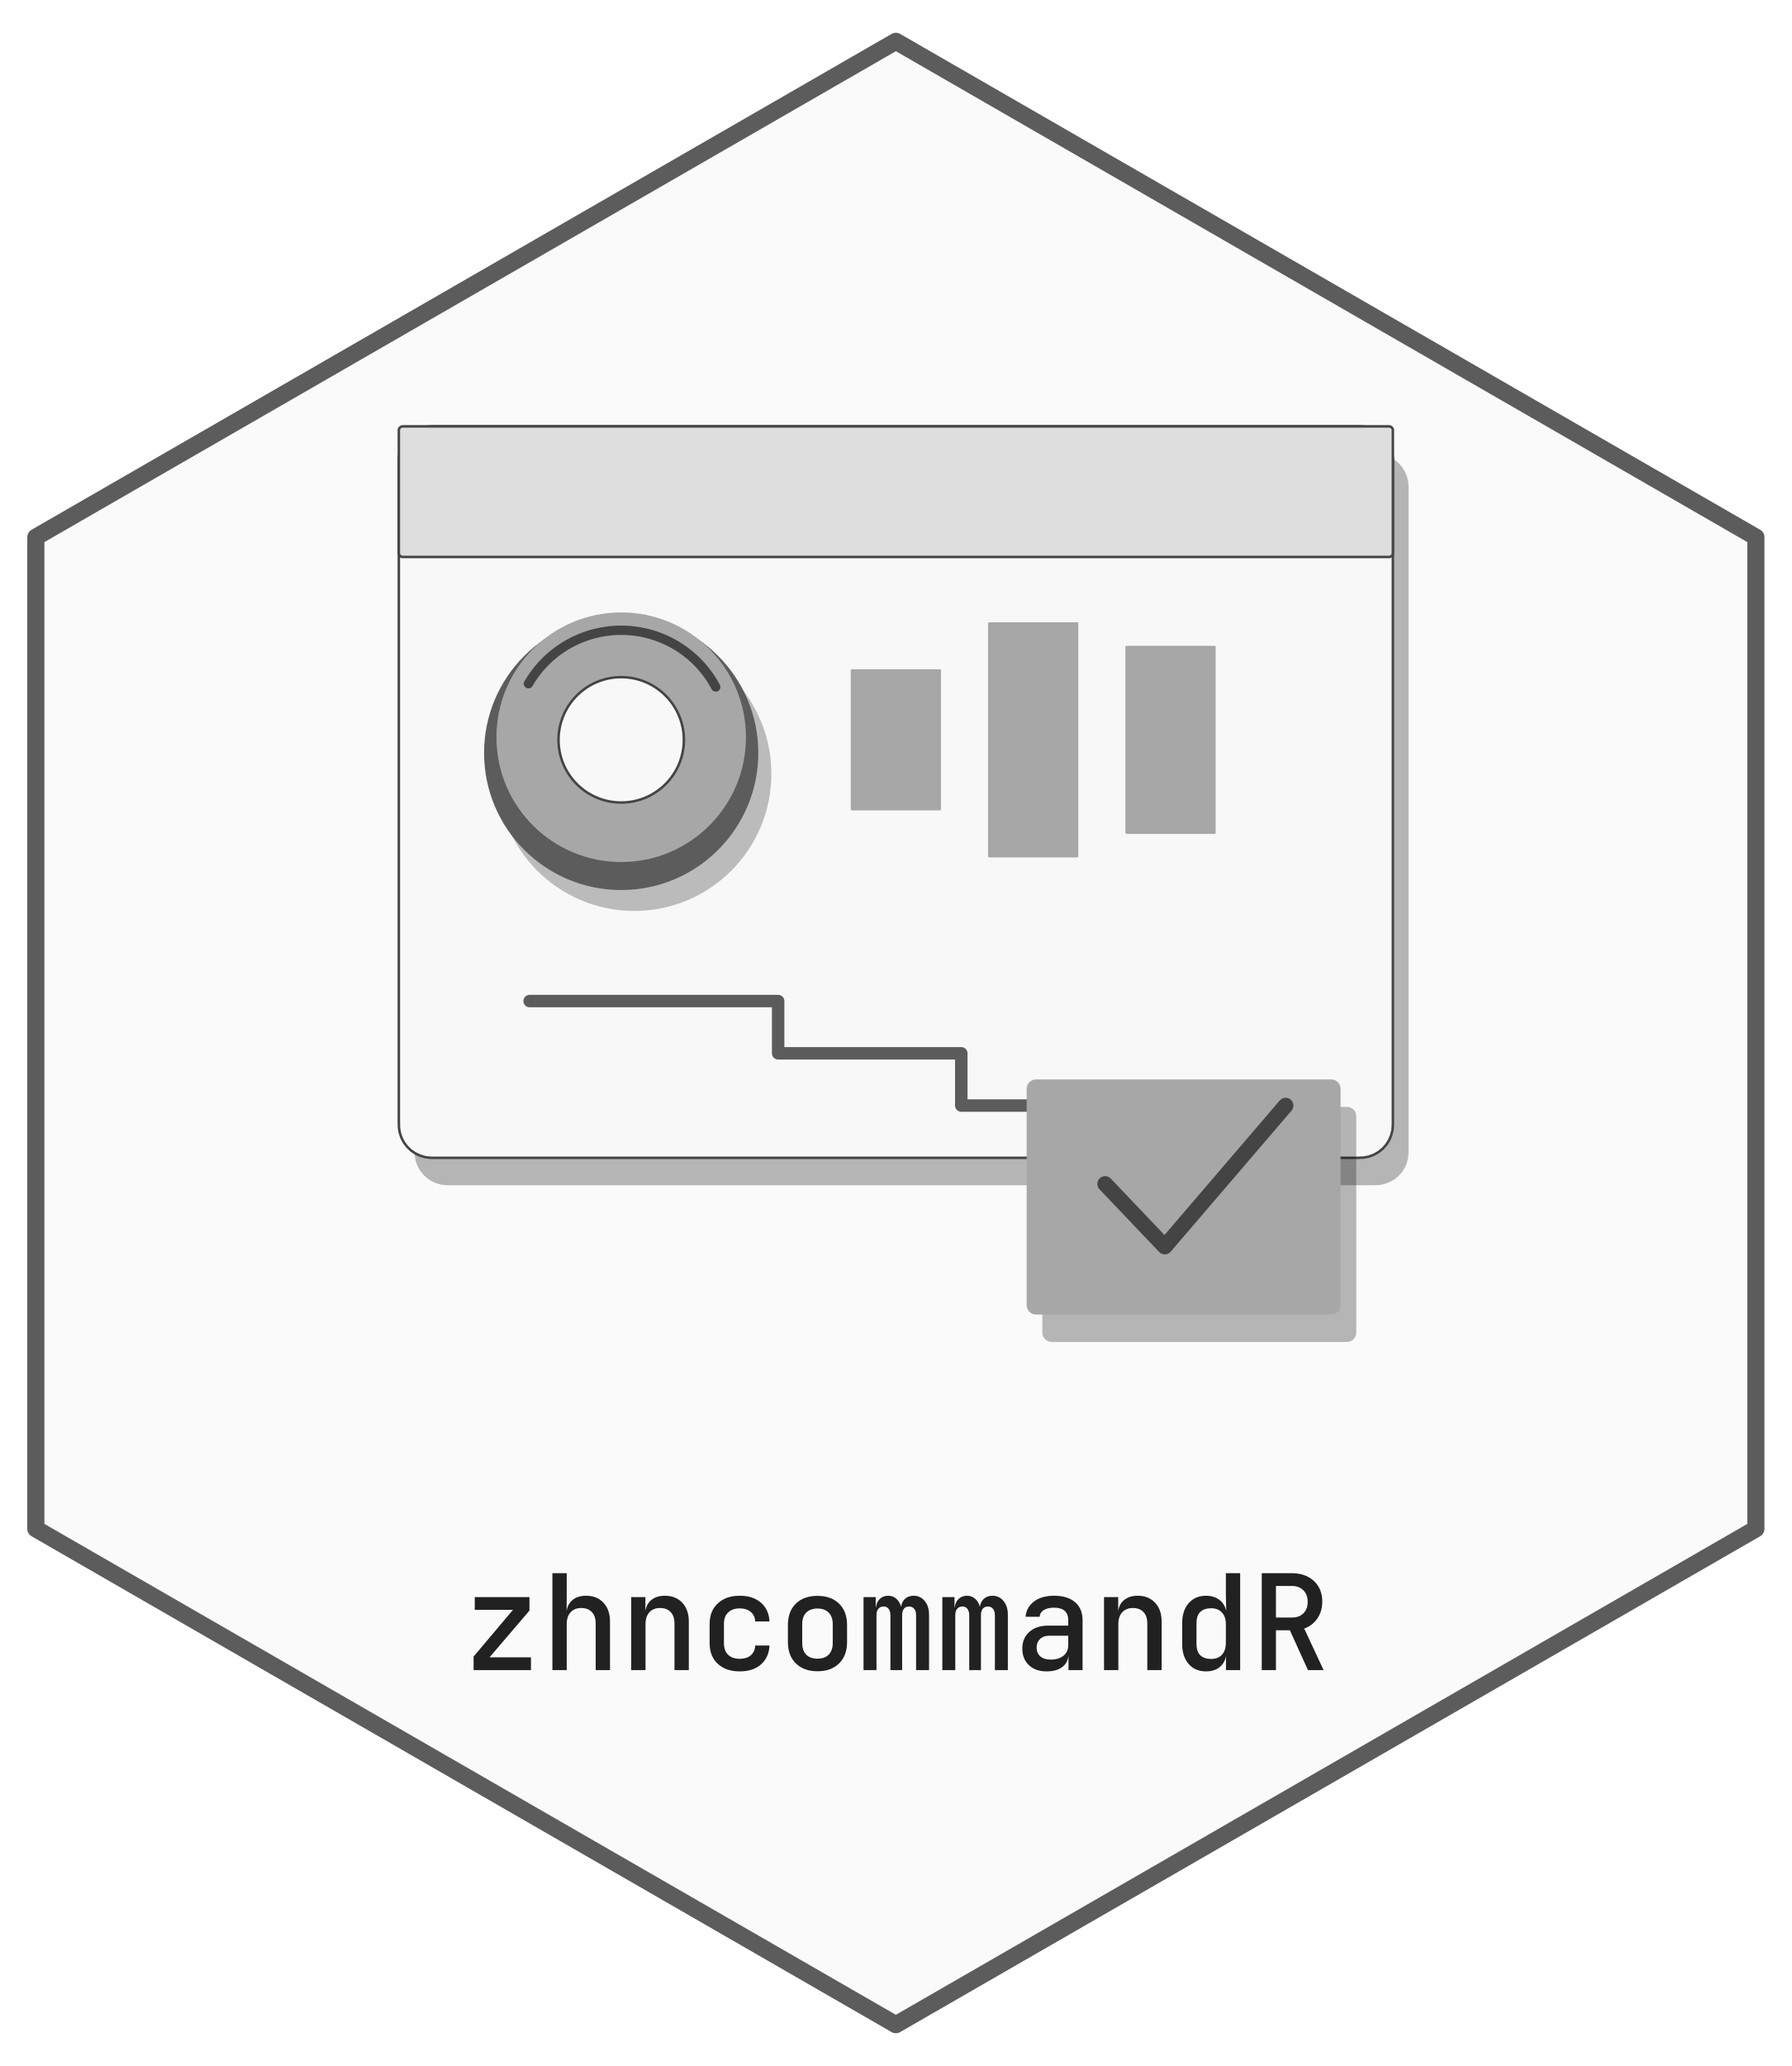
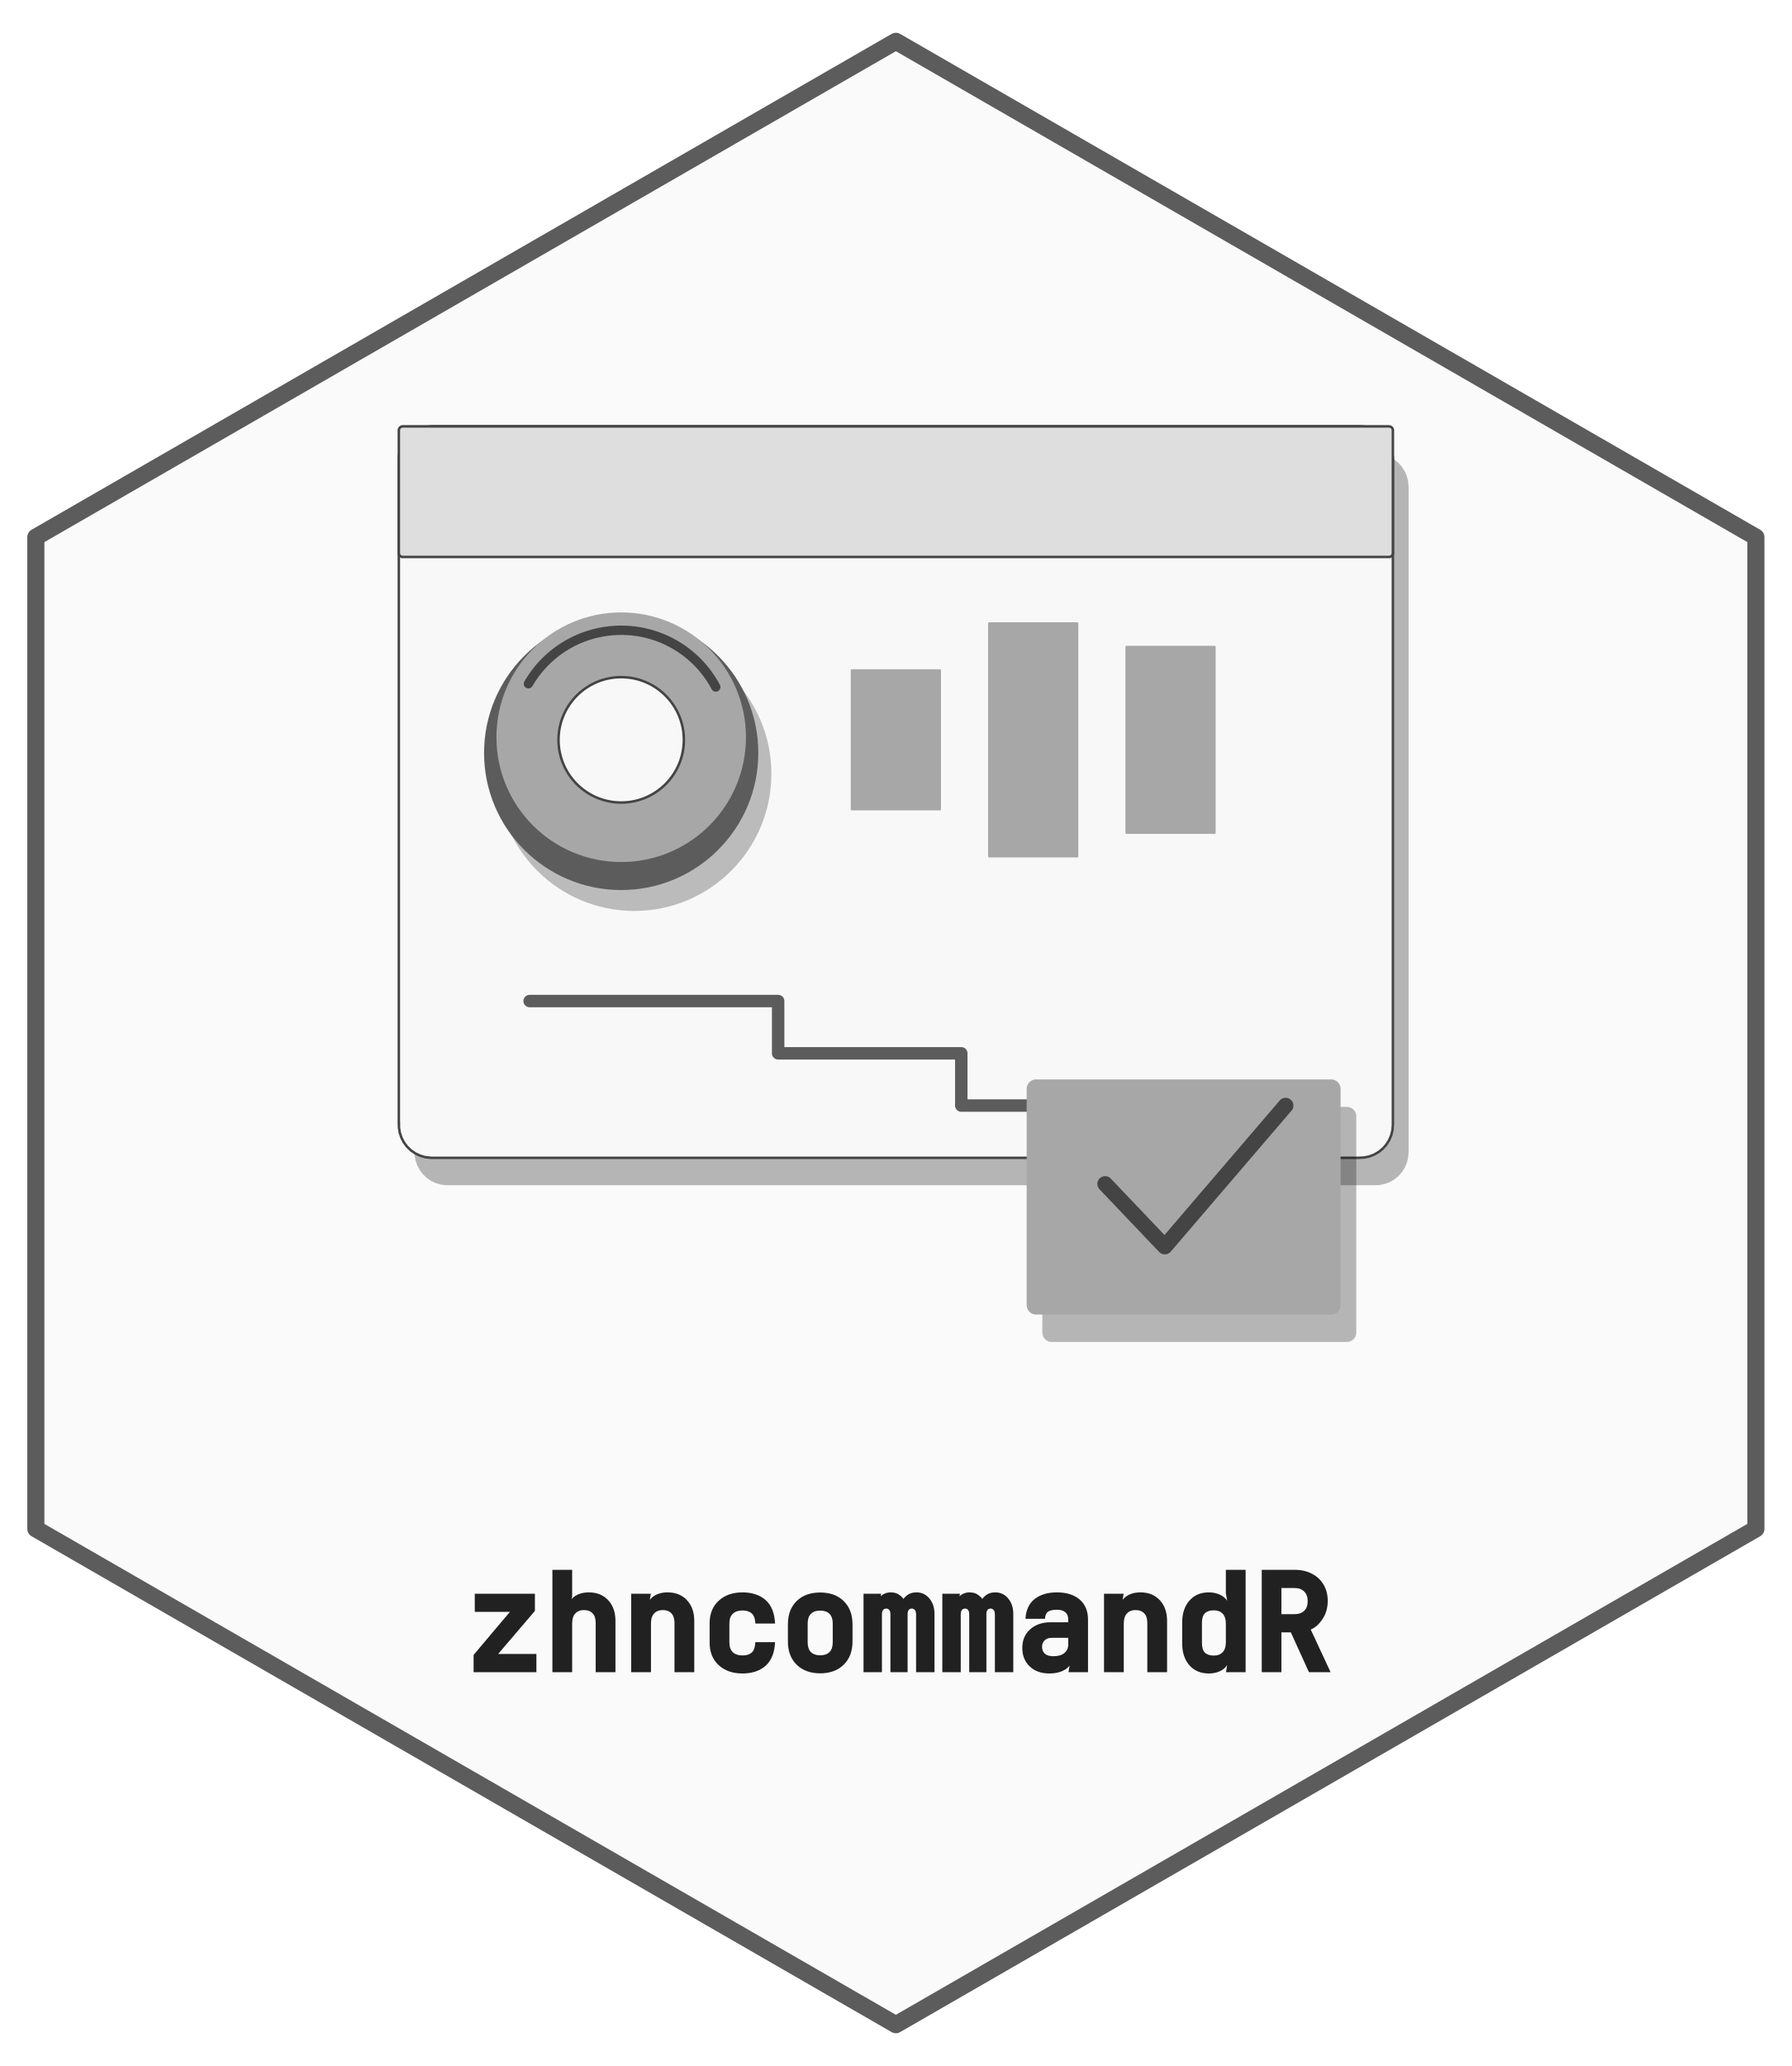
- <svg xmlns="http://www.w3.org/2000/svg" xmlns:xlink="http://www.w3.org/1999/xlink" width="432pt" height="498pt" viewBox="0 0 432 498">
+ <svg xmlns="http://www.w3.org/2000/svg" xmlns:xlink="http://www.w3.org/1999/xlink" width="432" height="498" viewBox="0 0 432 498">
  <defs>
    <g>
      <g id="glyph-0-0">
-         <path d="M 2.688 0 L 2.688 -3.266 L 12.188 -14.531 L 2.969 -14.531 L 2.969 -17.594 L 16.156 -17.594 L 16.156 -14.344 L 6.531 -3.078 L 16.516 -3.078 L 16.516 0 Z M 2.688 0 " />
+         <path d="M 2.688 0 L 2.688 -4.156 L 11.438 -14.531 L 2.969 -14.531 L 2.969 -18.906 L 17.469 -18.906 L 17.469 -14.766 L 8.609 -4.391 L 17.828 -4.391 L 17.828 0 Z M 2.688 0 " />
      </g>
      <g id="glyph-0-1">
-         <path d="M 2.688 0 L 2.688 -23.359 L 6.141 -23.359 L 6.141 -17.594 L 6.109 -14.234 C 6.285 -15.391 6.781 -16.289 7.594 -16.938 C 8.414 -17.594 9.488 -17.922 10.812 -17.922 C 12.562 -17.922 13.957 -17.359 15 -16.234 C 16.051 -15.117 16.578 -13.613 16.578 -11.719 L 16.578 0 L 13.125 0 L 13.125 -11.234 C 13.125 -12.43 12.812 -13.352 12.188 -14 C 11.57 -14.645 10.727 -14.969 9.656 -14.969 C 8.57 -14.969 7.711 -14.625 7.078 -13.938 C 6.453 -13.258 6.141 -12.316 6.141 -11.109 L 6.141 0 Z M 2.688 0 " />
+         <path d="M 2.688 0 L 2.688 -24.672 L 7.453 -24.672 L 7.453 -18.25 L 6.766 -14.891 C 6.535 -16.285 6.891 -17.359 7.828 -18.109 C 8.773 -18.859 9.988 -19.234 11.469 -19.234 C 13.406 -19.234 14.957 -18.609 16.125 -17.359 C 17.301 -16.109 17.891 -14.445 17.891 -12.375 L 17.891 0 L 13.125 0 L 13.125 -11.891 C 13.125 -12.91 12.875 -13.676 12.375 -14.188 C 11.883 -14.707 11.195 -14.969 10.312 -14.969 C 9.414 -14.969 8.711 -14.691 8.203 -14.141 C 7.703 -13.598 7.453 -12.805 7.453 -11.766 L 7.453 0 Z M 2.688 0 " />
      </g>
      <g id="glyph-0-2">
-         <path d="M 2.688 0 L 2.688 -17.594 L 6.109 -17.594 L 6.109 -14.234 C 6.285 -15.391 6.781 -16.289 7.594 -16.938 C 8.414 -17.594 9.488 -17.922 10.812 -17.922 C 12.562 -17.922 13.957 -17.359 15 -16.234 C 16.051 -15.117 16.578 -13.613 16.578 -11.719 L 16.578 0 L 13.125 0 L 13.125 -11.203 C 13.125 -12.422 12.812 -13.352 12.188 -14 C 11.57 -14.645 10.727 -14.969 9.656 -14.969 C 8.57 -14.969 7.711 -14.625 7.078 -13.938 C 6.453 -13.258 6.141 -12.316 6.141 -11.109 L 6.141 0 Z M 2.688 0 " />
+         <path d="M 2.688 0 L 2.688 -18.906 L 7.422 -18.906 L 6.766 -14.891 C 6.535 -16.285 6.891 -17.359 7.828 -18.109 C 8.773 -18.859 9.988 -19.234 11.469 -19.234 C 13.406 -19.234 14.957 -18.609 16.125 -17.359 C 17.301 -16.109 17.891 -14.445 17.891 -12.375 L 17.891 0 L 13.125 0 L 13.125 -11.859 C 13.125 -12.898 12.875 -13.676 12.375 -14.188 C 11.883 -14.707 11.195 -14.969 10.312 -14.969 C 9.414 -14.969 8.711 -14.691 8.203 -14.141 C 7.703 -13.598 7.453 -12.805 7.453 -11.766 L 7.453 0 Z M 2.688 0 " />
      </g>
      <g id="glyph-0-3">
-         <path d="M 9.859 0.312 C 7.66 0.312 5.898 -0.289 4.578 -1.5 C 3.254 -2.719 2.594 -4.383 2.594 -6.5 L 2.594 -11.109 C 2.594 -13.211 3.254 -14.875 4.578 -16.094 C 5.898 -17.312 7.66 -17.922 9.859 -17.922 C 11.992 -17.922 13.695 -17.363 14.969 -16.25 C 16.25 -15.145 16.938 -13.633 17.031 -11.719 L 13.594 -11.719 C 13.531 -12.719 13.16 -13.492 12.484 -14.047 C 11.816 -14.598 10.941 -14.875 9.859 -14.875 C 8.68 -14.875 7.75 -14.547 7.062 -13.891 C 6.383 -13.242 6.047 -12.328 6.047 -11.141 L 6.047 -6.5 C 6.047 -5.281 6.383 -4.344 7.062 -3.688 C 7.75 -3.039 8.68 -2.719 9.859 -2.719 C 10.961 -2.719 11.844 -2.992 12.5 -3.547 C 13.164 -4.109 13.531 -4.898 13.594 -5.922 L 17.031 -5.922 C 16.938 -4.004 16.25 -2.484 14.969 -1.359 C 13.695 -0.242 11.992 0.312 9.859 0.312 Z M 9.859 0.312 " />
+         <path d="M 10.516 0.312 C 8.148 0.312 6.238 -0.352 4.781 -1.688 C 3.32 -3.031 2.594 -4.852 2.594 -7.156 L 2.594 -11.766 C 2.594 -14.055 3.32 -15.875 4.781 -17.219 C 6.238 -18.562 8.148 -19.234 10.516 -19.234 C 12.816 -19.234 14.672 -18.617 16.078 -17.391 C 17.484 -16.172 18.25 -14.281 18.375 -11.719 L 13.641 -11.719 C 13.555 -12.938 13.242 -13.766 12.703 -14.203 C 12.172 -14.648 11.441 -14.875 10.516 -14.875 C 9.516 -14.875 8.738 -14.609 8.188 -14.078 C 7.633 -13.555 7.359 -12.797 7.359 -11.797 L 7.359 -7.156 C 7.359 -6.125 7.633 -5.344 8.188 -4.812 C 8.738 -4.289 9.516 -4.031 10.516 -4.031 C 11.461 -4.031 12.195 -4.254 12.719 -4.703 C 13.25 -5.148 13.551 -5.992 13.625 -7.234 L 18.375 -7.234 C 18.25 -4.672 17.484 -2.77 16.078 -1.531 C 14.672 -0.301 12.816 0.312 10.516 0.312 Z M 10.516 0.312 " />
      </g>
      <g id="glyph-0-4">
-         <path d="M 9.594 0.281 C 7.426 0.281 5.695 -0.344 4.406 -1.594 C 3.113 -2.852 2.469 -4.57 2.469 -6.75 L 2.469 -10.844 C 2.469 -13.039 3.102 -14.766 4.375 -16.016 C 5.656 -17.266 7.395 -17.891 9.594 -17.891 C 11.789 -17.891 13.531 -17.266 14.812 -16.016 C 16.094 -14.766 16.734 -13.039 16.734 -10.844 L 16.734 -6.75 C 16.734 -4.57 16.086 -2.852 14.797 -1.594 C 13.504 -0.344 11.77 0.281 9.594 0.281 Z M 9.594 -2.75 C 10.75 -2.75 11.648 -3.07 12.297 -3.719 C 12.953 -4.375 13.281 -5.312 13.281 -6.531 L 13.281 -11.078 C 13.281 -12.285 12.953 -13.211 12.297 -13.859 C 11.648 -14.516 10.75 -14.844 9.594 -14.844 C 8.445 -14.844 7.547 -14.516 6.891 -13.859 C 6.242 -13.211 5.922 -12.285 5.922 -11.078 L 5.922 -6.531 C 5.922 -5.312 6.242 -4.375 6.891 -3.719 C 7.547 -3.07 8.445 -2.75 9.594 -2.75 Z M 9.594 -2.75 " />
+         <path d="M 10.25 0.281 C 7.906 0.281 6.02 -0.406 4.594 -1.781 C 3.176 -3.164 2.469 -5.039 2.469 -7.406 L 2.469 -11.5 C 2.469 -13.883 3.172 -15.766 4.578 -17.141 C 5.984 -18.516 7.875 -19.203 10.25 -19.203 C 12.625 -19.203 14.516 -18.516 15.922 -17.141 C 17.336 -15.766 18.047 -13.883 18.047 -11.5 L 18.047 -7.406 C 18.047 -5.039 17.332 -3.164 15.906 -1.781 C 14.488 -0.406 12.602 0.281 10.25 0.281 Z M 10.25 -4.062 C 11.227 -4.062 11.977 -4.32 12.5 -4.844 C 13.02 -5.363 13.281 -6.145 13.281 -7.188 L 13.281 -11.734 C 13.281 -12.766 13.02 -13.539 12.5 -14.062 C 11.977 -14.582 11.227 -14.844 10.25 -14.844 C 9.281 -14.844 8.535 -14.582 8.016 -14.062 C 7.492 -13.539 7.234 -12.766 7.234 -11.734 L 7.234 -7.188 C 7.234 -6.145 7.492 -5.363 8.016 -4.844 C 8.535 -4.32 9.281 -4.062 10.25 -4.062 Z M 10.25 -4.062 " />
      </g>
      <g id="glyph-0-5">
-         <path d="M 1.703 0 L 1.703 -17.594 L 4.641 -17.594 L 4.641 -15.141 L 4.703 -15.141 C 4.785 -15.973 5.094 -16.645 5.625 -17.156 C 6.164 -17.664 6.836 -17.922 7.641 -17.922 C 8.41 -17.922 9.066 -17.68 9.609 -17.203 C 10.16 -16.723 10.539 -16.078 10.75 -15.266 C 10.875 -16.078 11.203 -16.723 11.734 -17.203 C 12.273 -17.68 12.961 -17.922 13.797 -17.922 C 14.879 -17.922 15.766 -17.5 16.453 -16.656 C 17.148 -15.812 17.5 -14.727 17.5 -13.406 L 17.5 0 L 14.375 0 L 14.375 -13.25 C 14.375 -13.883 14.223 -14.391 13.922 -14.766 C 13.617 -15.141 13.203 -15.328 12.672 -15.328 C 12.141 -15.328 11.727 -15.145 11.438 -14.781 C 11.156 -14.414 11.016 -13.914 11.016 -13.281 L 11.016 0 L 8.188 0 L 8.188 -13.25 C 8.188 -13.883 8.039 -14.391 7.75 -14.766 C 7.469 -15.141 7.062 -15.328 6.531 -15.328 C 6 -15.328 5.582 -15.145 5.281 -14.781 C 4.977 -14.414 4.828 -13.914 4.828 -13.281 L 4.828 0 Z M 1.703 0 " />
+         <path d="M 1.703 0 L 1.703 -18.906 L 5.953 -18.906 L 5.359 -15.859 L 5.297 -15.859 C 5.004 -16.859 5.188 -17.672 5.844 -18.297 C 6.5 -18.922 7.316 -19.234 8.297 -19.234 C 9.234 -19.234 10.031 -18.941 10.688 -18.359 C 11.344 -17.785 11.562 -17.395 11.344 -17.188 C 11.102 -17.375 11.312 -17.758 11.969 -18.344 C 12.625 -18.938 13.453 -19.234 14.453 -19.234 C 15.742 -19.234 16.789 -18.738 17.594 -17.75 C 18.406 -16.77 18.812 -15.539 18.812 -14.062 L 18.812 0 L 14.375 0 L 14.375 -13.906 C 14.375 -14.383 14.281 -14.738 14.094 -14.969 C 13.906 -15.207 13.648 -15.328 13.328 -15.328 C 13.004 -15.328 12.754 -15.211 12.578 -14.984 C 12.41 -14.766 12.328 -14.414 12.328 -13.938 L 12.328 0 L 8.188 0 L 8.188 -13.906 C 8.188 -14.395 8.098 -14.754 7.922 -14.984 C 7.742 -15.211 7.5 -15.328 7.188 -15.328 C 6.863 -15.328 6.609 -15.211 6.422 -14.984 C 6.234 -14.766 6.141 -14.414 6.141 -13.938 L 6.141 0 Z M 1.703 0 " />
      </g>
      <g id="glyph-0-6">
-         <path d="M 7.844 0.312 C 6.051 0.312 4.625 -0.191 3.562 -1.203 C 2.508 -2.211 1.984 -3.539 1.984 -5.188 C 1.984 -6.852 2.547 -8.191 3.672 -9.203 C 4.805 -10.211 6.312 -10.719 8.188 -10.719 L 13.062 -10.719 L 13.062 -12 C 13.062 -14.031 11.914 -15.047 9.625 -15.047 C 8.602 -15.047 7.781 -14.852 7.156 -14.469 C 6.539 -14.082 6.211 -13.547 6.172 -12.859 L 2.781 -12.859 C 2.883 -14.336 3.547 -15.551 4.766 -16.5 C 5.984 -17.445 7.613 -17.922 9.656 -17.922 C 11.832 -17.922 13.52 -17.398 14.719 -16.359 C 15.914 -15.328 16.516 -13.883 16.516 -12.031 L 16.516 0 L 13.125 0 L 13.125 -3.297 L 13.094 -3.297 C 12.938 -2.16 12.398 -1.273 11.484 -0.641 C 10.566 -0.004 9.352 0.312 7.844 0.312 Z M 8.828 -2.531 C 10.129 -2.531 11.16 -2.844 11.922 -3.469 C 12.68 -4.102 13.062 -4.953 13.062 -6.016 L 13.062 -8.281 L 8.453 -8.281 C 7.535 -8.281 6.801 -8.016 6.25 -7.484 C 5.707 -6.953 5.438 -6.27 5.438 -5.438 C 5.438 -4.539 5.734 -3.832 6.328 -3.312 C 6.93 -2.789 7.766 -2.531 8.828 -2.531 Z M 8.828 -2.531 " />
+         <path d="M 8.5 0.312 C 6.531 0.312 4.953 -0.254 3.766 -1.391 C 2.578 -2.523 1.984 -4.008 1.984 -5.844 C 1.984 -7.707 2.613 -9.203 3.875 -10.328 C 5.145 -11.461 6.801 -12.031 8.844 -12.031 L 13.062 -12.031 L 13.062 -12.656 C 13.062 -14.25 12.133 -15.047 10.281 -15.047 C 9.383 -15.047 8.703 -14.898 8.234 -14.609 C 7.766 -14.316 7.504 -13.734 7.453 -12.859 L 2.734 -12.859 C 2.879 -15.004 3.629 -16.602 4.984 -17.656 C 6.348 -18.707 8.125 -19.234 10.312 -19.234 C 12.656 -19.234 14.492 -18.656 15.828 -17.5 C 17.16 -16.344 17.828 -14.738 17.828 -12.688 L 17.828 0 L 13.125 0 L 13.75 -3.922 L 13.781 -3.922 C 14.008 -2.555 13.598 -1.508 12.547 -0.781 C 11.492 -0.051 10.145 0.312 8.5 0.312 Z M 9.484 -3.844 C 10.629 -3.844 11.508 -4.098 12.125 -4.609 C 12.75 -5.129 13.062 -5.816 13.062 -6.672 L 13.062 -8.281 L 9.109 -8.281 C 8.367 -8.281 7.789 -8.078 7.375 -7.672 C 6.957 -7.266 6.75 -6.738 6.75 -6.094 C 6.75 -5.395 6.977 -4.844 7.438 -4.438 C 7.906 -4.039 8.586 -3.844 9.484 -3.844 Z M 9.484 -3.844 " />
      </g>
      <g id="glyph-0-7">
-         <path d="M 8.281 0.312 C 6.531 0.312 5.133 -0.281 4.094 -1.469 C 3.051 -2.664 2.531 -4.273 2.531 -6.297 L 2.531 -11.266 C 2.531 -13.316 3.051 -14.938 4.094 -16.125 C 5.133 -17.32 6.531 -17.922 8.281 -17.922 C 9.539 -17.922 10.602 -17.598 11.469 -16.953 C 12.332 -16.316 12.895 -15.422 13.156 -14.266 L 13.062 -18.344 L 13.062 -23.359 L 16.516 -23.359 L 16.516 0 L 13.094 0 L 13.094 -3.328 C 12.852 -2.172 12.312 -1.273 11.469 -0.641 C 10.625 -0.004 9.562 0.312 8.281 0.312 Z M 9.5 -2.688 C 10.613 -2.688 11.484 -3.02 12.109 -3.688 C 12.742 -4.363 13.062 -5.32 13.062 -6.562 L 13.062 -11.078 C 13.062 -12.285 12.742 -13.223 12.109 -13.891 C 11.484 -14.566 10.613 -14.906 9.5 -14.906 C 8.395 -14.906 7.531 -14.613 6.906 -14.031 C 6.289 -13.445 5.984 -12.516 5.984 -11.234 L 5.984 -6.406 C 5.984 -5.102 6.289 -4.156 6.906 -3.562 C 7.531 -2.977 8.395 -2.688 9.5 -2.688 Z M 9.5 -2.688 " />
+         <path d="M 8.938 0.312 C 6.988 0.312 5.43 -0.348 4.266 -1.672 C 3.109 -3.004 2.531 -4.766 2.531 -6.953 L 2.531 -11.922 C 2.531 -14.141 3.109 -15.91 4.266 -17.234 C 5.43 -18.566 6.988 -19.234 8.938 -19.234 C 10.344 -19.234 11.539 -18.863 12.531 -18.125 C 13.52 -17.395 13.945 -16.328 13.812 -14.922 L 13.062 -19 L 13.062 -24.672 L 17.828 -24.672 L 17.828 0 L 13.094 0 L 13.75 -3.984 C 13.906 -2.578 13.5 -1.508 12.531 -0.781 C 11.562 -0.051 10.363 0.312 8.938 0.312 Z M 10.156 -4 C 11.082 -4 11.797 -4.27 12.297 -4.812 C 12.805 -5.352 13.062 -6.156 13.062 -7.219 L 13.062 -11.734 C 13.062 -12.766 12.805 -13.551 12.297 -14.094 C 11.797 -14.633 11.082 -14.906 10.156 -14.906 C 9.227 -14.906 8.52 -14.676 8.031 -14.219 C 7.539 -13.758 7.297 -12.984 7.297 -11.891 L 7.297 -7.062 C 7.297 -5.945 7.539 -5.156 8.031 -4.688 C 8.52 -4.227 9.227 -4 10.156 -4 Z M 10.156 -4 " />
      </g>
      <g id="glyph-0-8">
-         <path d="M 2.719 0 L 2.719 -23.359 L 10.016 -23.359 C 11.461 -23.359 12.734 -23.07 13.828 -22.5 C 14.93 -21.938 15.785 -21.145 16.391 -20.125 C 17.004 -19.102 17.312 -17.898 17.312 -16.516 C 17.312 -14.953 16.914 -13.594 16.125 -12.438 C 15.332 -11.289 14.273 -10.484 12.953 -10.016 L 17.625 0 L 13.859 0 L 9.5 -9.594 L 6.141 -9.594 L 6.141 0 Z M 6.141 -12.672 L 10.016 -12.672 C 11.172 -12.672 12.086 -13.008 12.766 -13.688 C 13.453 -14.375 13.797 -15.297 13.797 -16.453 C 13.797 -17.617 13.445 -18.547 12.75 -19.234 C 12.062 -19.93 11.148 -20.281 10.016 -20.281 L 6.141 -20.281 Z M 6.141 -12.672 " />
+         <path d="M 2.719 0 L 2.719 -24.672 L 10.672 -24.672 C 12.223 -24.672 13.598 -24.359 14.797 -23.734 C 16.004 -23.117 16.941 -22.25 17.609 -21.125 C 18.285 -20 18.625 -18.68 18.625 -17.172 C 18.625 -15.473 18.188 -13.988 17.312 -12.719 C 16.445 -11.457 15.516 -10.648 14.516 -10.297 L 19.312 0 L 14.094 0 L 9.734 -9.594 L 7.453 -9.594 L 7.453 0 Z M 7.453 -13.984 L 10.672 -13.984 C 11.648 -13.984 12.414 -14.258 12.969 -14.812 C 13.52 -15.363 13.797 -16.129 13.797 -17.109 C 13.797 -18.098 13.516 -18.875 12.953 -19.438 C 12.391 -20 11.629 -20.281 10.672 -20.281 L 7.453 -20.281 Z M 7.453 -13.984 " />
      </g>
    </g>
  </defs>
  <path fill-rule="nonzero" fill="rgb(98.039%, 98.039%, 98.039%)" fill-opacity="1" stroke-width="4.125" stroke-linecap="round" stroke-linejoin="round" stroke="rgb(36.078%, 36.078%, 36.078%)" stroke-opacity="1" stroke-miterlimit="10" d="M 216 9.961 L 423.359 129.48 L 423.359 368.52 L 216 488.039 L 8.641 368.52 L 8.641 129.48 Z M 216 9.961 " />
  <path fill-rule="nonzero" fill="rgb(1.961%, 1.961%, 1.961%)" fill-opacity="0.278" d="M 107.883 285.695 L 331.688 285.695 L 331.367 285.688 L 332.645 285.637 L 333.895 285.379 L 335.09 284.926 L 336.195 284.289 L 337.184 283.48 L 338.031 282.527 L 338.711 281.445 L 339.211 280.273 L 339.52 279.031 L 339.621 277.758 L 339.621 117.32 L 339.52 116.047 L 339.211 114.809 L 338.711 113.633 L 338.031 112.555 L 337.184 111.598 L 336.195 110.789 L 335.09 110.152 L 333.895 109.699 L 332.645 109.445 L 331.688 109.387 L 107.883 109.387 L 108.836 109.445 L 107.562 109.391 L 106.293 109.547 L 105.066 109.902 L 103.914 110.449 L 102.863 111.176 L 101.941 112.059 L 101.176 113.078 L 100.582 114.211 L 100.18 115.422 L 99.973 116.68 L 99.949 117.32 L 99.949 277.758 L 99.973 277.121 L 99.973 278.398 L 100.18 279.66 L 100.582 280.871 L 101.176 282 L 101.941 283.02 L 102.863 283.906 L 103.914 284.629 L 105.066 285.18 L 106.293 285.535 L 107.562 285.688 Z M 107.883 285.695 " />
  <path fill-rule="nonzero" fill="rgb(97.255%, 97.255%, 97.255%)" fill-opacity="1" stroke-width="0.6" stroke-linecap="round" stroke-linejoin="round" stroke="rgb(26.667%, 26.667%, 26.667%)" stroke-opacity="1" stroke-miterlimit="10" d="M 104.098 279.082 L 327.902 279.082 L 327.582 279.074 L 328.859 279.023 L 330.109 278.77 L 331.305 278.316 L 332.41 277.676 L 333.398 276.871 L 334.246 275.914 L 334.93 274.836 L 335.43 273.66 L 335.734 272.422 L 335.836 271.148 L 335.836 110.707 L 335.734 109.438 L 335.43 108.195 L 334.93 107.02 L 334.246 105.941 L 333.398 104.988 L 332.41 104.18 L 331.305 103.539 L 330.109 103.086 L 328.859 102.832 L 327.902 102.773 L 104.098 102.773 L 105.055 102.832 L 103.777 102.781 L 102.512 102.934 L 101.285 103.289 L 100.129 103.836 L 99.078 104.562 L 98.16 105.445 L 97.391 106.469 L 96.797 107.598 L 96.395 108.809 L 96.188 110.07 L 96.164 110.707 L 96.164 271.148 L 96.188 270.512 L 96.188 271.785 L 96.395 273.047 L 96.797 274.258 L 97.391 275.387 L 98.16 276.41 L 99.078 277.293 L 100.129 278.02 L 101.285 278.566 L 102.512 278.922 L 103.777 279.074 Z M 104.098 279.082 " />
  <path fill-rule="nonzero" fill="rgb(87.059%, 87.059%, 87.059%)" fill-opacity="1" stroke-width="0.6" stroke-linecap="round" stroke-linejoin="round" stroke="rgb(26.667%, 26.667%, 26.667%)" stroke-opacity="1" stroke-miterlimit="10" d="M 97.109 134.258 L 334.891 134.258 L 334.855 134.258 L 335.008 134.25 L 335.156 134.219 L 335.297 134.168 L 335.43 134.09 L 335.547 133.996 L 335.648 133.883 L 335.73 133.754 L 335.789 133.613 L 335.824 133.465 L 335.836 133.312 L 335.836 103.719 L 335.824 103.566 L 335.789 103.418 L 335.73 103.281 L 335.648 103.152 L 335.547 103.039 L 335.43 102.941 L 335.297 102.867 L 335.156 102.812 L 335.008 102.781 L 334.891 102.773 L 97.109 102.773 L 97.223 102.781 L 97.07 102.773 L 96.918 102.793 L 96.773 102.836 L 96.637 102.902 L 96.512 102.988 L 96.402 103.094 L 96.309 103.215 L 96.238 103.348 L 96.191 103.492 L 96.168 103.645 L 96.164 103.719 L 96.164 133.312 L 96.168 133.238 L 96.168 133.391 L 96.191 133.539 L 96.238 133.684 L 96.309 133.816 L 96.402 133.941 L 96.512 134.047 L 96.637 134.133 L 96.773 134.195 L 96.918 134.238 L 97.07 134.258 Z M 97.109 134.258 " />
  <path fill-rule="nonzero" fill="rgb(1.961%, 1.961%, 1.961%)" fill-opacity="0.251" d="M 185.984 186.52 C 185.984 204.777 171.184 219.578 152.93 219.578 C 134.672 219.578 119.871 204.777 119.871 186.52 C 119.871 168.262 134.672 153.465 152.93 153.465 C 171.184 153.465 185.984 168.262 185.984 186.52 " />
  <path fill-rule="nonzero" fill="rgb(36.078%, 36.078%, 36.078%)" fill-opacity="1" d="M 182.832 181.484 C 182.832 199.742 168.031 214.539 149.773 214.539 C 131.516 214.539 116.715 199.742 116.715 181.484 C 116.715 163.227 131.516 148.426 149.773 148.426 C 168.031 148.426 182.832 163.227 182.832 181.484 " />
  <path fill-rule="nonzero" fill="rgb(65.49%, 65.49%, 65.49%)" fill-opacity="1" d="M 179.855 177.707 C 179.855 194.32 166.387 207.789 149.773 207.789 C 133.16 207.789 119.691 194.32 119.691 177.707 C 119.691 161.09 133.16 147.621 149.773 147.621 C 166.387 147.621 179.855 161.09 179.855 177.707 " />
  <path fill="none" stroke-width="2.25" stroke-linecap="round" stroke-linejoin="round" stroke="rgb(26.667%, 26.667%, 26.667%)" stroke-opacity="1" stroke-miterlimit="10" d="M 172.578 165.602 L 172.242 164.992 L 171.895 164.391 L 171.523 163.801 L 171.141 163.219 L 170.742 162.652 L 170.328 162.094 L 169.898 161.543 L 169.457 161.008 L 169 160.484 L 168.527 159.973 L 168.043 159.477 L 167.543 158.992 L 167.031 158.52 L 166.508 158.062 L 165.973 157.621 L 165.422 157.191 L 164.863 156.777 L 164.293 156.379 L 163.711 155.996 L 163.121 155.629 L 162.52 155.277 L 161.91 154.945 L 161.293 154.625 L 160.664 154.324 L 160.027 154.039 L 159.387 153.773 L 158.738 153.523 L 158.082 153.289 L 157.418 153.074 L 156.75 152.879 L 156.078 152.699 L 155.402 152.539 L 154.719 152.398 L 154.035 152.273 L 153.348 152.168 L 152.656 152.082 L 151.965 152.012 L 151.27 151.965 L 150.574 151.934 L 149.879 151.922 L 149.18 151.926 L 148.484 151.953 L 147.789 151.996 L 147.098 152.059 L 146.406 152.141 L 145.719 152.242 L 145.031 152.359 L 144.348 152.496 L 143.672 152.652 L 142.996 152.824 L 142.328 153.016 L 141.664 153.227 L 141.004 153.453 L 140.355 153.695 L 139.707 153.957 L 139.07 154.238 L 138.441 154.535 L 137.82 154.848 L 137.207 155.18 L 136.605 155.523 L 136.012 155.887 L 135.426 156.266 L 134.852 156.66 L 134.289 157.066 L 133.738 157.492 L 133.199 157.93 L 132.672 158.383 L 132.156 158.852 L 131.652 159.332 L 131.164 159.828 L 130.688 160.332 L 130.227 160.852 L 129.777 161.387 L 129.344 161.93 L 128.926 162.484 L 128.523 163.051 L 128.137 163.629 L 127.762 164.215 L 127.406 164.812 " />
  <path fill-rule="nonzero" fill="rgb(97.255%, 97.255%, 97.255%)" fill-opacity="1" stroke-width="0.6" stroke-linecap="round" stroke-linejoin="round" stroke="rgb(26.667%, 26.667%, 26.667%)" stroke-opacity="1" stroke-miterlimit="10" d="M 164.887 178.336 C 164.887 186.68 158.121 193.445 149.773 193.445 C 141.43 193.445 134.664 186.68 134.664 178.336 C 134.664 169.988 141.43 163.223 149.773 163.223 C 158.121 163.223 164.887 169.988 164.887 178.336 " />
  <path fill-rule="nonzero" fill="rgb(65.49%, 65.49%, 65.49%)" fill-opacity="1" d="M 205.383 195.336 L 226.617 195.336 L 226.609 195.336 L 226.648 195.336 L 226.691 195.324 L 226.73 195.312 L 226.766 195.289 L 226.801 195.262 L 226.828 195.23 L 226.852 195.195 L 226.867 195.156 L 226.875 195.117 L 226.879 195.074 L 226.879 161.594 L 226.875 161.555 L 226.867 161.512 L 226.852 161.473 L 226.828 161.438 L 226.801 161.406 L 226.766 161.379 L 226.73 161.359 L 226.691 161.344 L 226.648 161.336 L 226.617 161.332 L 205.383 161.332 L 205.414 161.336 L 205.371 161.336 L 205.328 161.34 L 205.289 161.352 L 205.25 161.367 L 205.215 161.395 L 205.188 161.422 L 205.16 161.457 L 205.141 161.492 L 205.129 161.531 L 205.121 161.574 L 205.121 195.074 L 205.121 195.055 L 205.121 195.098 L 205.129 195.137 L 205.141 195.176 L 205.16 195.215 L 205.215 195.277 L 205.25 195.301 L 205.289 195.32 L 205.328 195.332 L 205.371 195.336 Z M 205.383 195.336 " />
  <path fill-rule="nonzero" fill="rgb(65.49%, 65.49%, 65.49%)" fill-opacity="1" d="M 238.492 206.672 L 259.73 206.672 L 259.723 206.668 L 259.762 206.668 L 259.805 206.66 L 259.844 206.645 L 259.879 206.625 L 259.914 206.598 L 259.941 206.566 L 259.961 206.531 L 259.98 206.492 L 259.988 206.449 L 259.992 206.41 L 259.992 150.262 L 259.988 150.219 L 259.98 150.18 L 259.961 150.141 L 259.941 150.105 L 259.914 150.074 L 259.879 150.047 L 259.844 150.023 L 259.805 150.012 L 259.762 150 L 238.492 150 L 238.527 150 L 238.484 150 L 238.441 150.004 L 238.402 150.016 L 238.363 150.035 L 238.328 150.059 L 238.297 150.086 L 238.273 150.121 L 238.254 150.16 L 238.242 150.199 L 238.234 150.238 L 238.234 206.41 L 238.234 206.387 L 238.234 206.43 L 238.242 206.473 L 238.254 206.512 L 238.273 206.547 L 238.297 206.582 L 238.328 206.609 L 238.363 206.637 L 238.402 206.652 L 238.441 206.664 L 238.484 206.668 Z M 238.492 206.672 " />
  <path fill-rule="nonzero" fill="rgb(65.49%, 65.49%, 65.49%)" fill-opacity="1" d="M 271.605 201.004 L 292.844 201.004 L 292.832 201.004 L 292.875 201 L 292.918 200.992 L 292.957 200.977 L 292.992 200.957 L 293.023 200.93 L 293.055 200.898 L 293.074 200.863 L 293.094 200.824 L 293.102 200.785 L 293.105 200.742 L 293.105 155.93 L 293.102 155.887 L 293.094 155.844 L 293.074 155.805 L 293.055 155.77 L 293.023 155.738 L 292.992 155.715 L 292.957 155.691 L 292.918 155.676 L 292.875 155.668 L 271.605 155.668 L 271.637 155.668 L 271.598 155.668 L 271.555 155.672 L 271.516 155.684 L 271.477 155.703 L 271.441 155.727 L 271.41 155.754 L 271.387 155.789 L 271.367 155.824 L 271.352 155.867 L 271.348 155.906 L 271.344 155.93 L 271.344 200.742 L 271.348 200.723 L 271.348 200.762 L 271.352 200.805 L 271.367 200.844 L 271.387 200.883 L 271.41 200.914 L 271.441 200.945 L 271.477 200.969 L 271.516 200.984 L 271.555 200.996 L 271.598 201.004 Z M 271.605 201.004 " />
  <path fill="none" stroke-width="3" stroke-linecap="round" stroke-linejoin="round" stroke="rgb(36.078%, 36.078%, 36.078%)" stroke-opacity="1" stroke-miterlimit="10" d="M 127.699 241.301 L 187.617 241.301 L 187.617 253.895 L 231.77 253.895 L 231.77 266.488 L 291.688 266.488 " />
  <path fill-rule="nonzero" fill="rgb(1.961%, 1.961%, 1.961%)" fill-opacity="0.278" d="M 253.586 323.473 L 324.738 323.473 L 324.648 323.473 L 325.012 323.457 L 325.371 323.383 L 325.711 323.254 L 326.027 323.074 L 326.309 322.84 L 326.551 322.57 L 326.746 322.262 L 326.891 321.926 L 326.977 321.57 L 327.008 321.207 L 327.008 269.07 L 326.977 268.707 L 326.891 268.352 L 326.746 268.016 L 326.551 267.707 L 326.309 267.434 L 326.027 267.203 L 325.711 267.023 L 325.371 266.895 L 325.012 266.82 L 324.738 266.805 L 253.586 266.805 L 253.859 266.82 L 253.496 266.805 L 253.133 266.848 L 252.785 266.949 L 252.453 267.105 L 252.152 267.312 L 251.891 267.566 L 251.672 267.859 L 251.5 268.184 L 251.387 268.527 L 251.328 268.887 L 251.32 269.07 L 251.32 321.207 L 251.328 321.023 L 251.328 321.391 L 251.387 321.75 L 251.5 322.094 L 251.672 322.418 L 251.891 322.711 L 252.152 322.961 L 252.453 323.172 L 252.785 323.328 L 253.133 323.43 L 253.496 323.473 Z M 253.586 323.473 " />
  <path fill-rule="nonzero" fill="rgb(65.49%, 65.49%, 65.49%)" fill-opacity="1" d="M 249.805 316.863 L 320.957 316.863 L 320.863 316.859 L 321.23 316.844 L 321.586 316.773 L 321.926 316.645 L 322.242 316.461 L 322.527 316.23 L 322.77 315.957 L 322.961 315.648 L 323.105 315.312 L 323.191 314.961 L 323.223 314.594 L 323.223 262.457 L 323.191 262.094 L 323.105 261.742 L 322.961 261.406 L 322.77 261.098 L 322.527 260.824 L 322.242 260.594 L 321.926 260.41 L 321.586 260.281 L 321.23 260.207 L 320.957 260.191 L 249.805 260.191 L 250.074 260.207 L 249.711 260.195 L 249.348 260.238 L 249 260.34 L 248.668 260.496 L 248.371 260.703 L 248.105 260.957 L 247.887 261.246 L 247.719 261.57 L 247.602 261.918 L 247.543 262.277 L 247.535 262.457 L 247.535 314.594 L 247.543 314.414 L 247.543 314.777 L 247.602 315.137 L 247.719 315.484 L 247.887 315.809 L 248.105 316.098 L 248.371 316.352 L 248.668 316.559 L 249 316.715 L 249.348 316.816 L 249.711 316.859 Z M 249.805 316.863 " />
  <path fill="none" stroke-width="3.75" stroke-linecap="round" stroke-linejoin="round" stroke="rgb(26.667%, 26.667%, 26.667%)" stroke-opacity="1" stroke-miterlimit="10" d="M 266.457 285.379 L 280.84 300.492 L 309.977 266.488 " />
  <g fill="rgb(12.941%, 12.941%, 12.941%)" fill-opacity="1">
-     <use xlink:href="#glyph-0-0" x="111.5" y="402.569" />
-     <use xlink:href="#glyph-0-1" x="130.5" y="402.569" />
-     <use xlink:href="#glyph-0-2" x="149.5" y="402.569" />
-     <use xlink:href="#glyph-0-3" x="168.5" y="402.569" />
-     <use xlink:href="#glyph-0-4" x="187.5" y="402.569" />
-     <use xlink:href="#glyph-0-5" x="206.5" y="402.569" />
-     <use xlink:href="#glyph-0-5" x="225.5" y="402.569" />
-     <use xlink:href="#glyph-0-6" x="244.5" y="402.569" />
-     <use xlink:href="#glyph-0-2" x="263.5" y="402.569" />
-     <use xlink:href="#glyph-0-7" x="282.5" y="402.569" />
-     <use xlink:href="#glyph-0-8" x="301.5" y="402.569" />
+     <use xlink:href="#glyph-0-0" x="111.5" y="403.069" />
+     <use xlink:href="#glyph-0-1" x="130.5" y="403.069" />
+     <use xlink:href="#glyph-0-2" x="149.5" y="403.069" />
+     <use xlink:href="#glyph-0-3" x="168.5" y="403.069" />
+     <use xlink:href="#glyph-0-4" x="187.5" y="403.069" />
+     <use xlink:href="#glyph-0-5" x="206.5" y="403.069" />
+     <use xlink:href="#glyph-0-5" x="225.5" y="403.069" />
+     <use xlink:href="#glyph-0-6" x="244.5" y="403.069" />
+     <use xlink:href="#glyph-0-2" x="263.5" y="403.069" />
+     <use xlink:href="#glyph-0-7" x="282.5" y="403.069" />
+     <use xlink:href="#glyph-0-8" x="301.5" y="403.069" />
  </g>
</svg>
